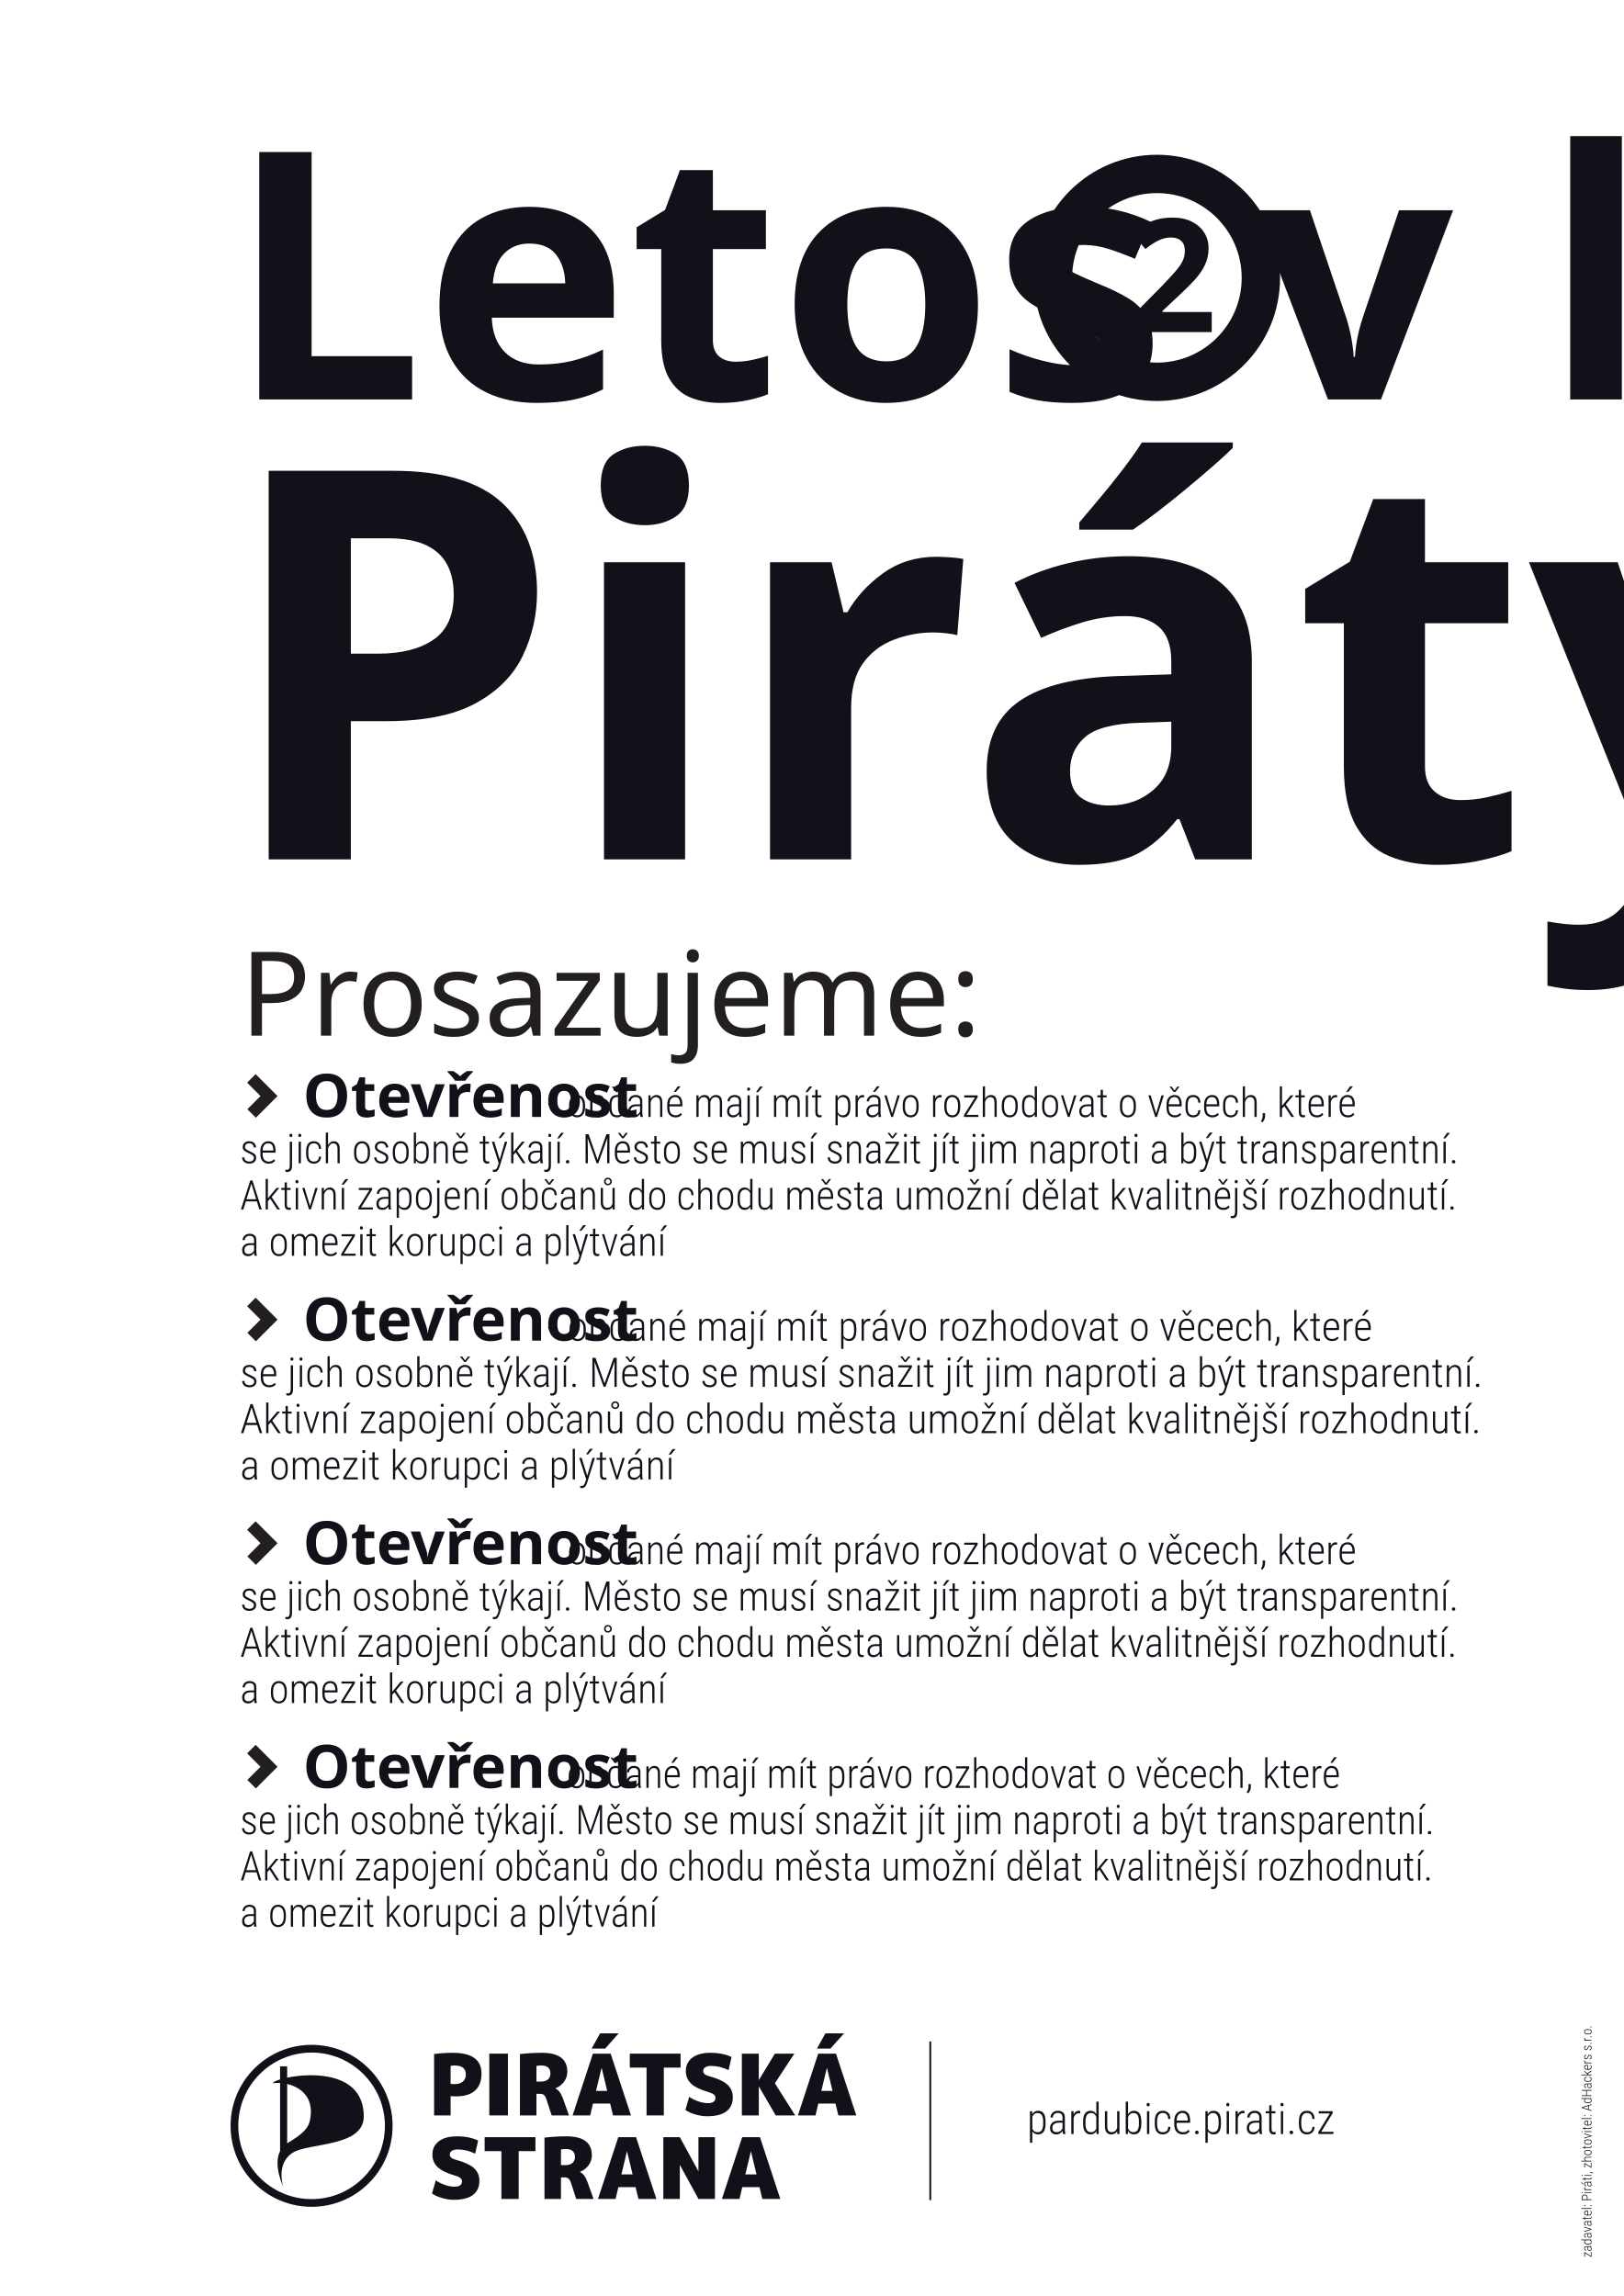
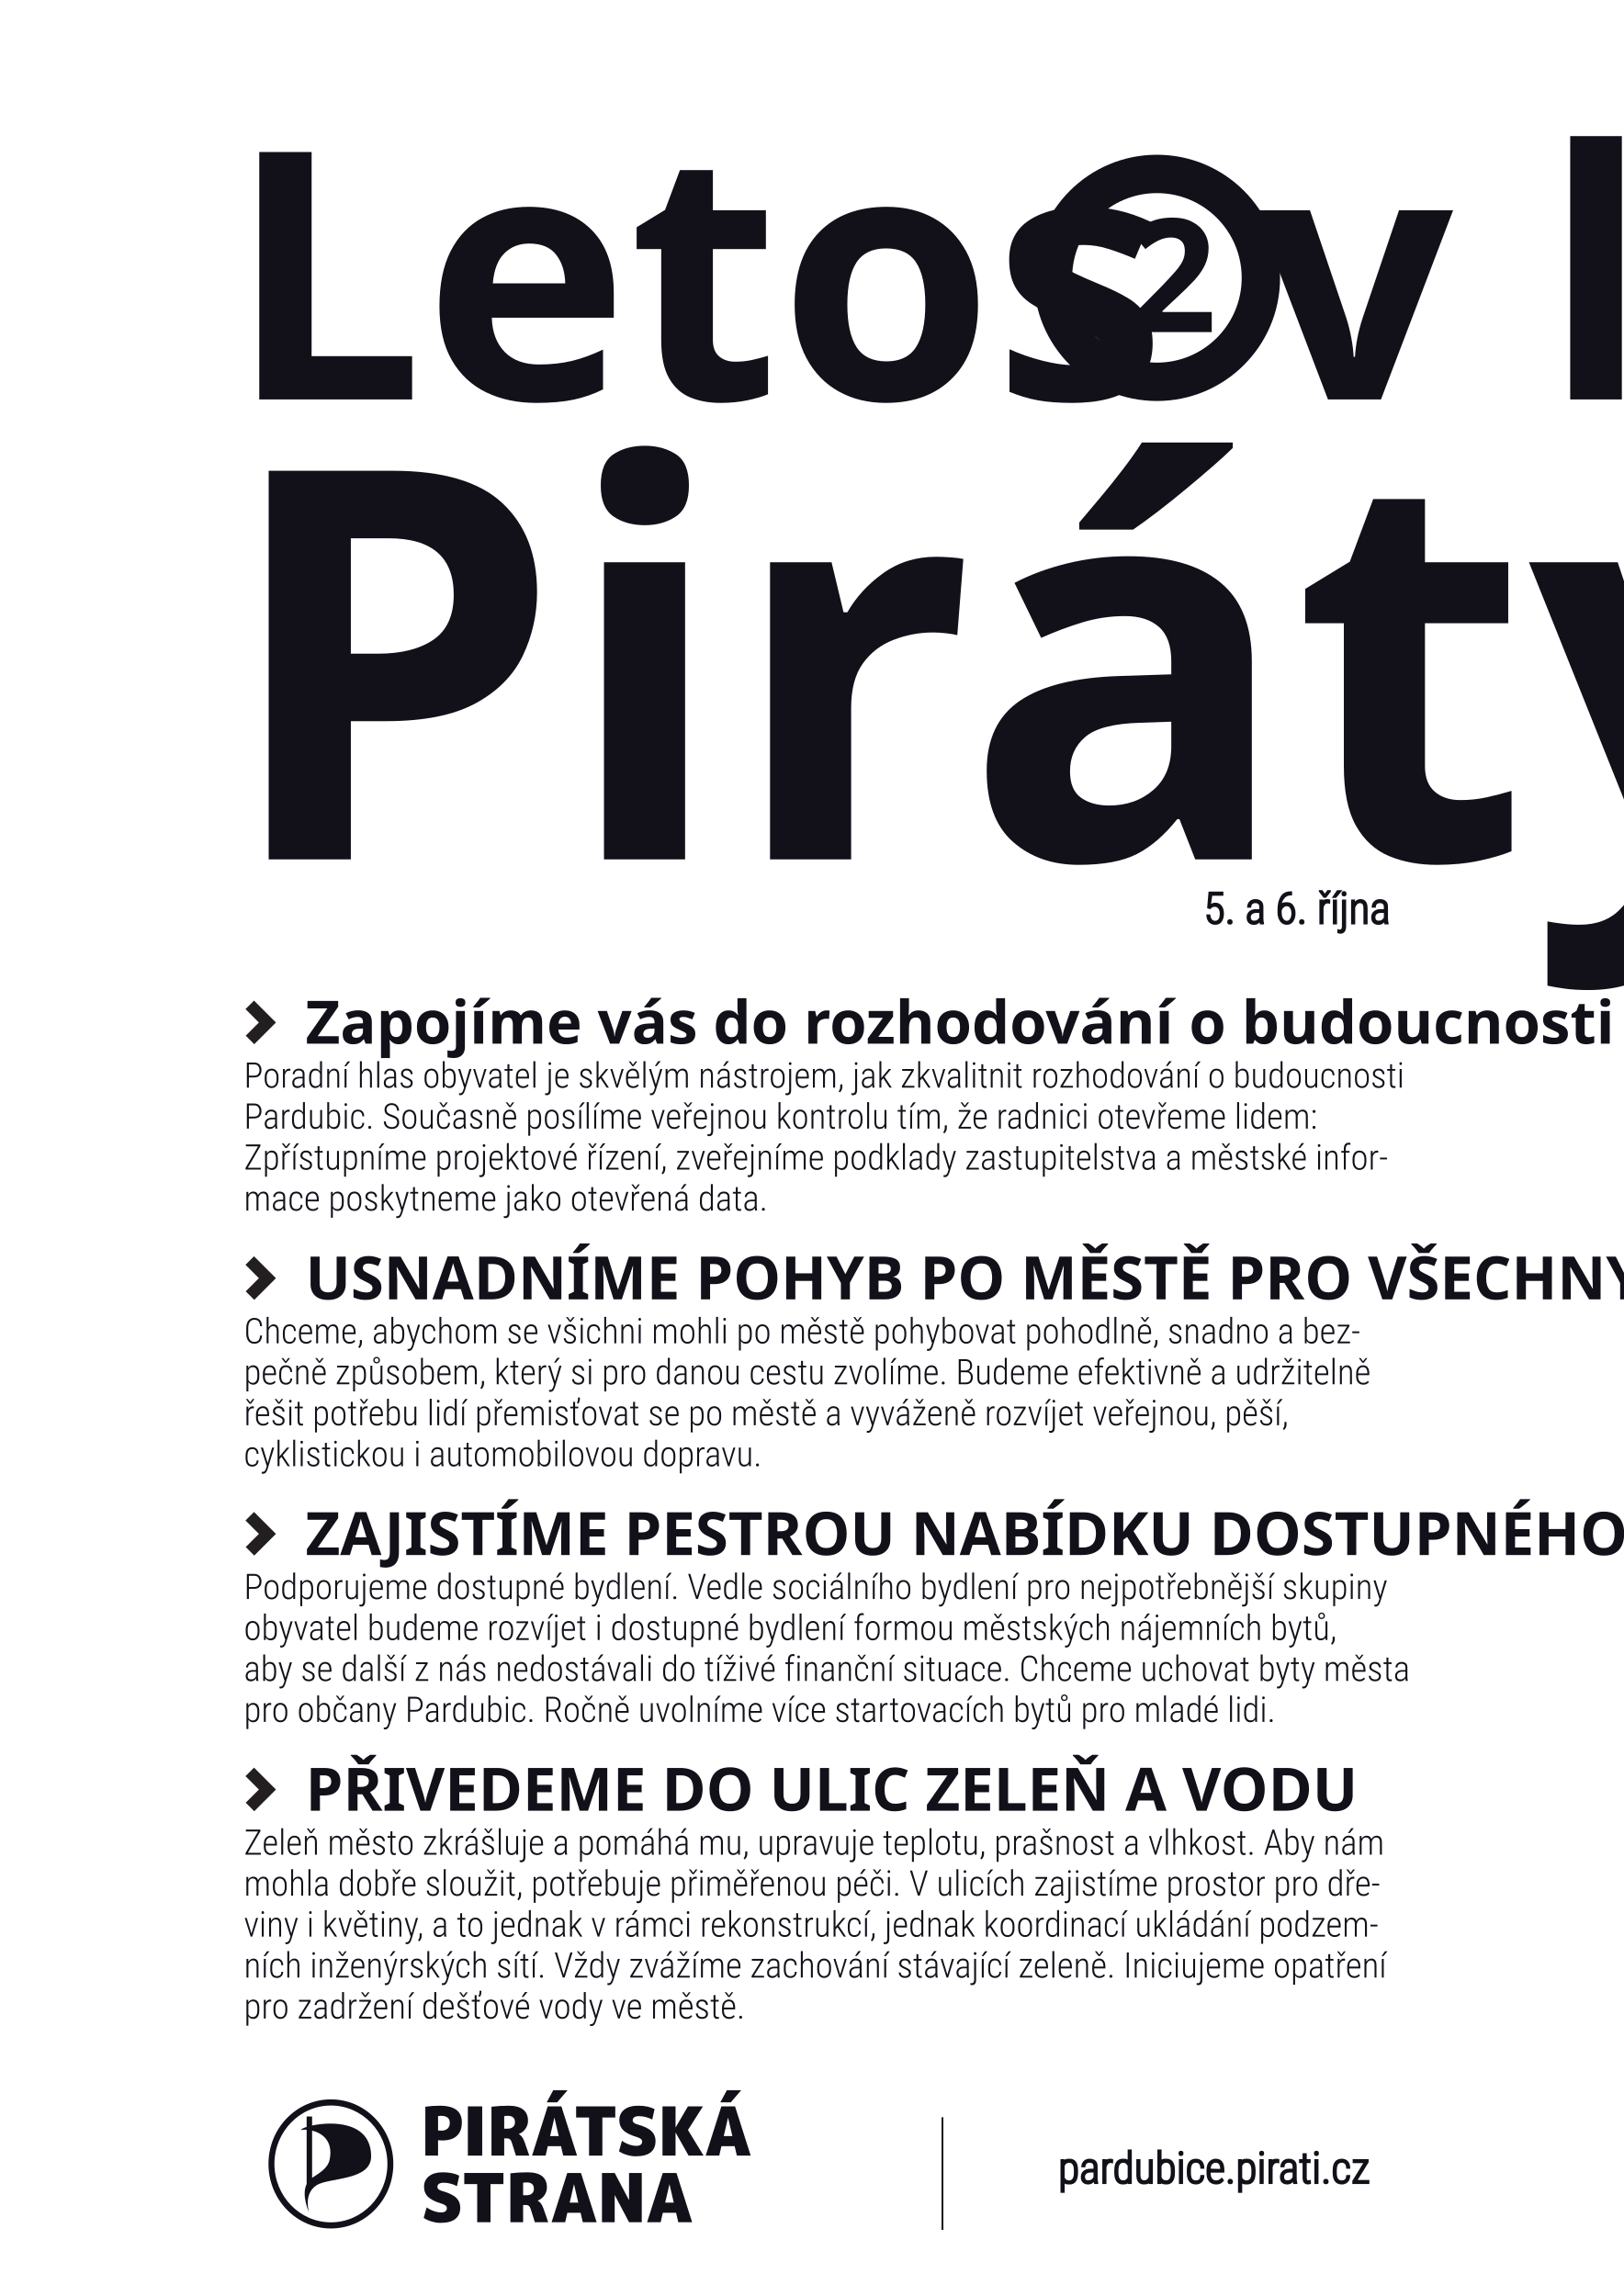
<svg xmlns="http://www.w3.org/2000/svg" version="1.1" id="svg10" xml:space="preserve" width="793.701" height="1122.52" viewBox="0 0 793.701 1122.52">
  <defs id="defs14">
    <clipPath clipPathUnits="userSpaceOnUse" id="clipPath26">
      <path d="M 0,0 H 595.276 V 841.89 H 0 Z" id="path24" />
    </clipPath>
    <clipPath clipPathUnits="userSpaceOnUse" id="clipPath48">
      <path d="M 0,0 H 595.276 V 841.89 H 0 Z" id="path46" />
    </clipPath>
    <clipPath clipPathUnits="userSpaceOnUse" id="clipPath68">
      <path d="M 0,0 H 595.276 V 841.89 H 0 Z" id="path66" />
    </clipPath>
    <clipPath clipPathUnits="userSpaceOnUse" id="clipPath88">
      <path d="M 0,0 H 595.276 V 841.89 H 0 Z" id="path86" />
    </clipPath>
    <clipPath clipPathUnits="userSpaceOnUse" id="clipPath104">
      <path d="M 0,0 H 595.276 V 841.89 H 0 Z" id="path102" />
    </clipPath>
    <clipPath clipPathUnits="userSpaceOnUse" id="clipPath140">
      <path d="M 0,0 H 595.276 V 841.89 H 0 Z" id="path138" />
    </clipPath>
    <clipPath clipPathUnits="userSpaceOnUse" id="clipPath184">
      <path d="M 0,0 H 595.276 V 841.89 H 0 Z" id="path182" />
    </clipPath>
    <clipPath clipPathUnits="userSpaceOnUse" id="clipPath216">
      <path d="M 0,0 H 595.276 V 841.89 H 0 Z" id="path214" />
    </clipPath>
    <clipPath clipPathUnits="userSpaceOnUse" id="clipPath312">
      <path d="M 0,0 H 595.276 V 841.89 H 0 Z" id="path310" />
    </clipPath>
  </defs>
  <g id="g18" transform="matrix(1.333333,0,0,-1.333333,0,1122.52)">
-     <g id="g20">
+     <g id="g20" transform="matrix(0.7706309,0,0,0.7970948,33.28793,-1.306202)">
      <g id="g22" clip-path="url(#clipPath26)">
        <g id="g28" transform="translate(135.222,83.3927)">
          <path d="m 0,0 c -5.603,5.608 -13.06,8.701 -20.993,8.701 -7.923,0 -15.381,-3.093 -21.002,-8.701 -5.603,-5.608 -8.696,-13.065 -8.696,-20.997 0,-7.943 3.093,-15.4 8.696,-20.998 5.621,-5.608 13.079,-8.692 21.002,-8.692 7.933,0 15.39,3.084 20.993,8.692 5.622,5.598 8.706,13.055 8.706,20.998 C 8.706,-13.065 5.622,-5.608 0,0 m -20.993,-47.869 c -14.821,0 -26.871,12.051 -26.871,26.872 0,14.815 12.05,26.87 26.871,26.87 14.816,0 26.881,-12.055 26.881,-26.87 0,-14.821 -12.065,-26.872 -26.881,-26.872" style="fill:#12111a;fill-opacity:1;fill-rule:nonzero;stroke:none" id="path30" />
        </g>
        <g id="g32" transform="translate(105.2816,80.0626)">
          <path d="m 0,0 v 4.156 h -2.6 v -4.801 c -1.755,-0.541 -2.78,-1.101 -2.609,-1.447 0.579,0.161 1.508,0.232 2.609,0.166 v -24.998 c -2.647,-5.18 1.167,-13.108 1.167,-13.108 0,0 -2.87,8.512 3.511,12.535 5.864,3.691 26.088,1.959 26.012,13.369 C 28,2.04 9.346,1.945 0,0 M 8.345,-15.675 C 7.439,-19.983 2.742,-22.222 0,-24.086 v 21.761 c 4.673,-1.119 10.167,-4.711 8.345,-13.35" style="fill:#12111a;fill-opacity:1;fill-rule:nonzero;stroke:none" id="path34" />
        </g>
        <g id="g36" transform="translate(165.2014,73.2885)">
          <path d="m 0,0 v -7.075 h -6.051 v 22.498 c 2.151,0.31 4.427,0.465 6.827,0.465 7.033,0 10.551,-2.534 10.551,-7.603 0,-2.751 -0.792,-4.836 -2.375,-6.252 C 7.37,0.615 5.058,-0.093 2.017,-0.093 1.21,-0.093 0.538,-0.062 0,0 M 0,4.499 C 0.413,4.437 0.879,4.406 1.397,4.406 c 1.344,0 2.378,0.311 3.103,0.931 0.724,0.621 1.086,1.5 1.086,2.638 0,2.172 -1.397,3.258 -4.189,3.258 -0.456,0 -0.921,-0.052 -1.397,-0.155 z" style="fill:#12111a;fill-opacity:1;fill-rule:nonzero;stroke:none" id="path38" />
        </g>
      </g>
    </g>
-     <path d="m 179.382,88.866 h 6.827 V 66.213 h -6.827 z" style="fill:#12111a;fill-opacity:1;fill-rule:nonzero;stroke:none" id="path40" />
-     <g id="g42">
+     <path d="m 171.525,69.528 h 5.261 V 51.472 h -5.261 z" style="fill:#12111a;fill-opacity:1;fill-rule:nonzero;stroke:none;stroke-width:0.784" id="path40" />
+     <g id="g42" transform="matrix(0.7706309,0,0,0.7970948,33.28793,-1.306202)">
      <g id="g44" clip-path="url(#clipPath48)">
        <g id="g50" transform="translate(196.6664,74.1261)">
          <path d="m 0,0 v -7.913 h -6.051 v 22.498 c 2.689,0.31 5.378,0.465 8.068,0.465 6.206,0 9.31,-2.327 9.31,-6.982 0,-1.303 -0.404,-2.513 -1.211,-3.63 C 9.309,3.321 8.265,2.524 6.982,2.048 V 1.986 C 7.602,1.634 8.119,1.184 8.533,0.636 8.947,0.088 9.34,-0.693 9.713,-1.707 l 2.234,-6.206 H 5.585 L 3.662,-2.017 C 3.434,-1.293 3.145,-0.776 2.793,-0.466 2.441,-0.155 1.976,0 1.396,0 Z m 0,4.5 h 1.707 c 1.055,0 1.887,0.264 2.498,0.791 0.61,0.528 0.915,1.246 0.915,2.157 0,1.965 -1.137,2.948 -3.413,2.948 C 1.045,10.396 0.475,10.344 0,10.24 Z" style="fill:#12111a;fill-opacity:1;fill-rule:nonzero;stroke:none" id="path52" />
        </g>
      </g>
    </g>
-     <g id="g54" transform="translate(217.3955,70.5574)">
+     <g id="g54" transform="matrix(0.7706309,0,0,0.7970948,200.8196,54.93474)">
      <path d="m 0,0 -1.024,-4.344 h -6.454 l 7.447,22.653 H 6.485 L 13.933,-4.344 H 7.354 L 6.299,0 Z m 4.468,20.171 h -4.965 l 3.103,5.585 H 9.433 Z M 1.117,4.655 H 5.213 L 3.196,13.034 H 3.134 Z" style="fill:#12111a;fill-opacity:1;fill-rule:nonzero;stroke:none" id="path56" />
    </g>
-     <g id="g58" transform="translate(249.5124,88.8663)">
+     <g id="g58" transform="matrix(0.7706309,0,0,0.7970948,225.5699,69.52866)">
      <path d="m 0,0 v -5.12 h -6.144 v -17.533 h -6.331 V -5.12 h -6.144 V 0 Z" style="fill:#12111a;fill-opacity:1;fill-rule:nonzero;stroke:none" id="path60" />
    </g>
-     <g id="g62">
+     <g id="g62" transform="matrix(0.7706309,0,0,0.7970948,33.28793,-1.306202)">
      <g id="g64" clip-path="url(#clipPath68)">
        <g id="g70" transform="translate(267.1081,82.815)">
          <path d="m 0,0 c -2.09,1.034 -4.211,1.552 -6.361,1.552 -0.973,0 -1.707,-0.171 -2.204,-0.512 -0.496,-0.342 -0.744,-0.792 -0.744,-1.35 0,-0.869 0.671,-1.49 2.017,-1.862 3.247,-0.869 5.533,-1.909 6.857,-3.119 1.324,-1.21 1.986,-2.757 1.986,-4.639 0,-2.276 -0.786,-4.008 -2.358,-5.198 -1.573,-1.19 -3.941,-1.784 -7.106,-1.784 -1.324,0 -2.747,0.222 -4.267,0.667 -1.52,0.445 -2.736,0.998 -3.647,1.66 l 1.397,4.81 c 1.055,-0.724 2.198,-1.293 3.429,-1.707 1.231,-0.414 2.363,-0.62 3.398,-0.62 1.862,0 2.793,0.672 2.793,2.017 0,0.869 -0.828,1.541 -2.482,2.017 -3.022,0.869 -5.173,1.913 -6.455,3.134 -1.283,1.221 -1.924,2.762 -1.924,4.624 0,2.048 0.786,3.672 2.358,4.872 1.572,1.199 3.786,1.799 6.641,1.799 3.062,0 5.648,-0.517 7.758,-1.551 z" style="fill:#12111a;fill-opacity:1;fill-rule:nonzero;stroke:none" id="path72" />
        </g>
      </g>
    </g>
-     <g id="g74" transform="translate(278.1858,79.2463)">
-       <path d="m 0,0 h 0.062 l 5.834,9.62 h 7.138 L 5.896,-1.241 13.344,-13.033 H 6.206 L 0.062,-2.483 H 0 v -10.55 H -6.206 V 9.62 L 0,9.62 Z" style="fill:#12111a;fill-opacity:1;fill-rule:nonzero;stroke:none" id="path76" />
+     <g id="g74" transform="matrix(0.7706309,0,0,0.7970948,247.6665,61.86061)">
+       <path d="m 0,0 h 0.062 l 5.834,9.62 h 7.138 L 5.896,-1.241 13.344,-13.033 H 6.206 L 0.062,-2.483 H 0 v -10.55 H -6.206 V 9.62 H 0 Z" style="fill:#12111a;fill-opacity:1;fill-rule:nonzero;stroke:none" id="path76" />
    </g>
-     <g id="g78" transform="translate(300.0017,70.5574)">
+     <g id="g78" transform="matrix(0.7706309,0,0,0.7970948,264.4785,54.93474)">
      <path d="m 0,0 -1.024,-4.344 h -6.454 l 7.447,22.653 H 6.485 L 13.933,-4.344 H 7.354 L 6.299,0 Z m 4.468,20.171 h -4.965 l 3.103,5.585 H 9.434 Z M 1.117,4.655 H 5.213 L 3.196,13.034 H 3.134 Z" style="fill:#12111a;fill-opacity:1;fill-rule:nonzero;stroke:none" id="path80" />
    </g>
-     <g id="g82">
+     <g id="g82" transform="matrix(0.7706309,0,0,0.7970948,33.28793,-1.306202)">
      <g id="g84" clip-path="url(#clipPath88)">
        <g id="g90" transform="translate(174.2009,52.1851)">
          <path d="m 0,0 c -2.09,1.034 -4.21,1.552 -6.362,1.552 -0.973,0 -1.706,-0.171 -2.203,-0.512 -0.496,-0.342 -0.744,-0.792 -0.744,-1.35 0,-0.869 0.671,-1.49 2.016,-1.862 3.248,-0.869 5.534,-1.909 6.859,-3.119 1.323,-1.21 1.985,-2.757 1.985,-4.639 0,-2.276 -0.786,-4.009 -2.358,-5.198 -1.573,-1.19 -3.941,-1.784 -7.106,-1.784 -1.325,0 -2.747,0.222 -4.267,0.667 -1.521,0.445 -2.736,0.998 -3.646,1.66 l 1.396,4.81 c 1.055,-0.725 2.198,-1.293 3.429,-1.707 1.231,-0.414 2.363,-0.621 3.398,-0.621 1.862,0 2.793,0.673 2.793,2.018 0,0.869 -0.828,1.54 -2.483,2.017 -3.02,0.869 -5.172,1.913 -6.454,3.134 -1.283,1.22 -1.924,2.762 -1.924,4.624 0,2.048 0.786,3.672 2.358,4.871 1.572,1.2 3.786,1.8 6.641,1.8 3.062,0 5.648,-0.516 7.758,-1.551 z" style="fill:#12111a;fill-opacity:1;fill-rule:nonzero;stroke:none" id="path92" />
        </g>
      </g>
    </g>
-     <g id="g94" transform="translate(196.295,58.2363)">
+     <g id="g94" transform="matrix(0.7706309,0,0,0.7970948,184.5589,45.11365)">
      <path d="m 0,0 v -5.12 h -6.144 v -17.533 h -6.331 V -5.12 h -6.144 V 0 Z" style="fill:#12111a;fill-opacity:1;fill-rule:nonzero;stroke:none" id="path96" />
    </g>
-     <g id="g98">
+     <g id="g98" transform="matrix(0.7706309,0,0,0.7970948,33.28793,-1.306202)">
      <g id="g100" clip-path="url(#clipPath104)">
        <g id="g106" transform="translate(205.6666,43.4965)">
          <path d="m 0,0 v -7.913 h -6.051 v 22.498 c 2.689,0.31 5.378,0.465 8.068,0.465 6.206,0 9.31,-2.327 9.31,-6.982 0,-1.304 -0.404,-2.514 -1.211,-3.631 C 9.309,3.32 8.265,2.524 6.982,2.048 V 1.986 C 7.602,1.634 8.119,1.184 8.533,0.636 8.947,0.088 9.34,-0.693 9.713,-1.707 l 2.234,-6.206 H 5.585 L 3.662,-2.017 C 3.434,-1.294 3.145,-0.776 2.793,-0.466 2.441,-0.155 1.976,0 1.396,0 Z m 0,4.499 h 1.707 c 1.055,0 1.887,0.264 2.498,0.792 0.61,0.527 0.915,1.246 0.915,2.156 0,1.966 -1.137,2.949 -3.413,2.949 C 1.045,10.396 0.475,10.343 0,10.24 Z" style="fill:#12111a;fill-opacity:1;fill-rule:nonzero;stroke:none" id="path108" />
        </g>
      </g>
    </g>
-     <g id="g110" transform="translate(226.7057,39.9275)">
+     <g id="g110" transform="matrix(0.7706309,0,0,0.7970948,207.9943,30.5198)">
      <path d="m 0,0 -1.024,-4.344 h -6.454 l 7.447,22.653 H 6.485 L 13.933,-4.344 H 7.354 L 6.299,0 Z M 1.117,4.655 H 5.213 L 3.196,13.034 H 3.134 Z" style="fill:#12111a;fill-opacity:1;fill-rule:nonzero;stroke:none" id="path112" />
    </g>
-     <g id="g114" transform="translate(255.9993,45.8237)">
+     <g id="g114" transform="matrix(0.7706309,0,0,0.7970948,230.5689,35.21963)">
      <path d="M 0,0 H 0.062 V 12.413 H 6.113 V -10.241 H 0.062 L -6.703,2.172 h -0.062 v -12.413 h -6.051 v 22.654 h 6.051 z" style="fill:#12111a;fill-opacity:1;fill-rule:nonzero;stroke:none" id="path116" />
    </g>
-     <g id="g118" transform="translate(272.136,39.9275)">
+     <g id="g118" transform="matrix(0.7706309,0,0,0.7970948,243.0043,30.5198)">
      <path d="m 0,0 -1.024,-4.344 h -6.454 l 7.447,22.653 H 6.485 L 13.933,-4.344 H 7.354 L 6.299,0 Z M 1.117,4.655 H 5.213 L 3.196,13.034 H 3.134 Z" style="fill:#12111a;fill-opacity:1;fill-rule:nonzero;stroke:none" id="path120" />
    </g>
-     <g id="g122" transform="translate(341.0536,35.162)">
+     <g id="g122" transform="matrix(1,0,0,0.7098788,345.5212,24.24126)">
      <path d="M 0,0 V 58.174" style="fill:none;stroke:#12111a;stroke-width:0.673;stroke-linecap:butt;stroke-linejoin:miter;stroke-miterlimit:4;stroke-dasharray:none;stroke-opacity:1" id="path124" />
    </g>
-     <text transform="scale(1,-1)" style="font-variant:normal;font-weight:300;font-stretch:condensed;font-size:15.812px;font-family:'Roboto Condensed Light';-inkscape-font-specification:RobotoCondensed-Light;writing-mode:lr-tb;fill:#12111a;fill-opacity:1;fill-rule:nonzero;stroke:none" id="text132" x="376.461" y="-59.404">
-       <tspan x="376.461" y="-59.404" id="tspan130">pardubice.pirati.cz</tspan>
+     <text transform="scale(1,-1)" style="font-variant:normal;font-weight:300;font-stretch:condensed;font-size:15.812px;font-family:'Roboto Condensed Light';-inkscape-font-specification:RobotoCondensed-Light;writing-mode:lr-tb;fill:#12111a;fill-opacity:1;fill-rule:nonzero;stroke:none" id="text132" x="387.637" y="-41.072">
+       <tspan x="387.637" y="-41.072" id="tspan130" style="font-style:normal;font-variant:normal;font-weight:bold;font-stretch:normal;font-size:16px;font-family:'Roboto Condensed Light';-inkscape-font-specification:'Roboto Condensed Light, Bold';font-variant-ligatures:normal;font-variant-caps:normal;font-variant-numeric:normal;font-feature-settings:normal;text-align:start;writing-mode:lr-tb;text-anchor:start">pardubice.pirati.cz</tspan>
    </text>
    <text transform="matrix(1,0,0,-1,83.6116,695.4162)" style="font-variant:normal;font-weight:bold;font-stretch:normal;font-size:127.047px;font-family:'Bebas Neue Bold';-inkscape-font-specification:BebasNeueBold;writing-mode:lr-tb;fill:#12111a;fill-opacity:1;fill-rule:nonzero;stroke:none" id="text200">
      <tspan x="0 41.799 87.282 131.24 180.28 226.526 244.947 294.75 386.859" y="0" id="tspan198">Letos v l</tspan>
    </text>
    <text transform="matrix(1,0,0,-1,80.5307,526.7667)" style="font-variant:normal;font-weight:bold;font-stretch:normal;font-size:199.585px;font-family:'Bebas Neue Bold';-inkscape-font-specification:BebasNeueBold;writing-mode:lr-tb;fill:#12111a;fill-opacity:1;fill-rule:nonzero;stroke:none" id="text204">
      <tspan x="0 74.246 110.171 188.408 256.048 321.113 398.153" y="0" id="tspan202">Piráty!</tspan>
    </text>
    <text transform="scale(1,-1)" style="font-variant:normal;font-weight:bold;font-stretch:normal;font-size:58px;font-family:'Bebas Neue Bold';-inkscape-font-specification:BebasNeueBold;writing-mode:lr-tb;fill:#12111a;fill-opacity:1;fill-rule:nonzero;stroke:none" id="text208" x="412.972" y="-720.115">
      <tspan x="412.972" y="-720.115" id="tspan206">2</tspan>
    </text>
    <g id="g210">
      <g id="g212" clip-path="url(#clipPath216)">
        <g id="g218" transform="translate(469.2919,740.0016)">
          <path d="m 0,0 c 0,24.934 -20.213,45.147 -45.147,45.147 -24.934,0 -45.148,-20.213 -45.148,-45.147 0,-24.934 20.214,-45.147 45.148,-45.147 C -20.213,-45.147 0,-24.934 0,0 m -14.067,0 c 0,-17.165 -13.915,-31.08 -31.08,-31.08 -17.165,0 -31.08,13.915 -31.08,31.08 0,17.165 13.915,31.08 31.08,31.08 17.165,0 31.08,-13.915 31.08,-31.08" style="fill:#12111a;fill-opacity:1;fill-rule:nonzero;stroke:none" id="path220" />
        </g>
      </g>
    </g>
-     <text transform="matrix(1,0,0,-1,111.0481,432.3266)" style="font-variant:normal;font-weight:bold;font-stretch:normal;font-size:21.954px;font-family:'Bebas Neue Bold';-inkscape-font-specification:BebasNeueBold;writing-mode:lr-tb;fill:#12111a;fill-opacity:1;fill-rule:nonzero;stroke:none" id="text224">
-       <tspan x="0" id="tspan222" y="0">Otevřenost</tspan>
+     <text transform="scale(1,-1)" style="font-variant:normal;font-weight:bold;font-stretch:normal;font-size:21.954px;font-family:'Bebas Neue Bold';-inkscape-font-specification:BebasNeueBold;writing-mode:lr-tb;fill:#12111a;fill-opacity:1;fill-rule:nonzero;stroke:none" id="text224" x="111.995" y="-459.198">
+       <tspan x="111.995" id="tspan222" y="-459.198">Zapojíme vás do rozhodování o budoucnosti města</tspan>
    </text>
-     <text transform="scale(1.004988,-0.9950368)" style="font-variant:normal;font-weight:300;font-stretch:condensed;font-size:15.044px;font-family:'Roboto Condensed Light';-inkscape-font-specification:RobotoCondensed-Light;writing-mode:lr-tb;fill:#12111a;fill-opacity:1;fill-rule:nonzero;stroke:none;stroke-width:0.995" id="text228" x="199.564" y="-434.483">
-       <tspan id="tspan226" style="stroke-width:0.995" y="-434.483" x="199.564">- občané mají mít právo rozhodovat o věcech, které</tspan>
-       <tspan style="stroke-width:0.995" y="-415.117" x="199.564" id="tspan334" />
+     <text transform="scale(1.004988,-0.9950368)" style="font-variant:normal;font-weight:300;font-stretch:condensed;font-size:15.044px;line-height:1;font-family:'Roboto Condensed Light';-inkscape-font-specification:RobotoCondensed-Light;writing-mode:lr-tb;fill:#12111a;fill-opacity:1;fill-rule:nonzero;stroke:none;stroke-width:0.995" id="text232" x="88.963" y="-445.278">
+       <tspan x="88.963" id="tspan230" y="-445.278" style="font-style:normal;font-variant:normal;font-weight:normal;font-stretch:normal;font-size:13px;line-height:1;font-family:'Roboto Condensed Light';-inkscape-font-specification:'Roboto Condensed Light, Normal';font-variant-ligatures:normal;font-variant-caps:normal;font-variant-numeric:normal;font-feature-settings:normal;text-align:start;writing-mode:lr-tb;text-anchor:start;stroke-width:0.995">Poradní hlas obyvatel je skvělým nástrojem, jak zkvalitnit rozhodování o budoucnosti </tspan>
+       <tspan x="88.963" y="-430.184" style="font-style:normal;font-variant:normal;font-weight:normal;font-stretch:normal;font-size:13px;line-height:1;font-family:'Roboto Condensed Light';-inkscape-font-specification:'Roboto Condensed Light, Normal';font-variant-ligatures:normal;font-variant-caps:normal;font-variant-numeric:normal;font-feature-settings:normal;text-align:start;writing-mode:lr-tb;text-anchor:start;stroke-width:0.995" id="tspan190">Pardubic. Současně posílíme veřejnou kontrolu tím, že radnici otevřeme lidem: </tspan>
+       <tspan x="88.963" y="-415.09" style="font-style:normal;font-variant:normal;font-weight:normal;font-stretch:normal;font-size:13px;line-height:1;font-family:'Roboto Condensed Light';-inkscape-font-specification:'Roboto Condensed Light, Normal';font-variant-ligatures:normal;font-variant-caps:normal;font-variant-numeric:normal;font-feature-settings:normal;text-align:start;writing-mode:lr-tb;text-anchor:start;stroke-width:0.995" id="tspan192">Zpřístupníme projektové řízení, zveřejníme podklady zastupitelstva a městské infor-</tspan>
+       <tspan x="88.963" y="-399.995" style="font-style:normal;font-variant:normal;font-weight:normal;font-stretch:normal;font-size:13px;line-height:1;font-family:'Roboto Condensed Light';-inkscape-font-specification:'Roboto Condensed Light, Normal';font-variant-ligatures:normal;font-variant-caps:normal;font-variant-numeric:normal;font-feature-settings:normal;text-align:start;writing-mode:lr-tb;text-anchor:start;stroke-width:0.995" id="tspan199">mace poskytneme jako otevřená data.</tspan>
    </text>
-     <text transform="matrix(1,0,0,-0.9900983,87.996,415.3619)" style="font-variant:normal;font-weight:300;font-stretch:condensed;font-size:15.119px;font-family:'Roboto Condensed Light';-inkscape-font-specification:RobotoCondensed-Light;writing-mode:lr-tb;fill:#12111a;fill-opacity:1;fill-rule:nonzero;stroke:none" id="text232">
-       <tspan x="0" id="tspan230" y="0">se jich osobně týkají. Město se musí snažit jít jim naproti a být transparentní. </tspan>
-     </text>
-     <text transform="matrix(1,0,0,-0.9900983,87.996,398.3972)" style="font-variant:normal;font-weight:300;font-stretch:condensed;font-size:15.119px;font-family:'Roboto Condensed Light';-inkscape-font-specification:RobotoCondensed-Light;writing-mode:lr-tb;fill:#12111a;fill-opacity:1;fill-rule:nonzero;stroke:none" id="text236">
-       <tspan x="0" y="0" id="tspan4040">Aktivní zapojení občanů do chodu města umožní dělat kvalitnější rozhodnutí.</tspan>
-     </text>
-     <text transform="matrix(1,0,0,-0.9900983,87.996,381.4324)" style="font-variant:normal;font-weight:300;font-stretch:condensed;font-size:15.119px;font-family:'Roboto Condensed Light';-inkscape-font-specification:RobotoCondensed-Light;writing-mode:lr-tb;fill:#12111a;fill-opacity:1;fill-rule:nonzero;stroke:none" id="text240">
-       <tspan id="tspan238" x="0" y="0">a omezit korupci a plýtvání</tspan>
-     </text>
-     <text transform="matrix(1,0,0,-1,111.0481,350.3238)" style="font-variant:normal;font-weight:bold;font-stretch:normal;font-size:21.954px;font-family:'Bebas Neue Bold';-inkscape-font-specification:BebasNeueBold;writing-mode:lr-tb;fill:#12111a;fill-opacity:1;fill-rule:nonzero;stroke:none" id="text244">
-       <tspan id="tspan242" x="0" y="0">Otevřenost</tspan>
-     </text>
-     <text transform="scale(1.01489,-0.9853282)" style="font-variant:normal;font-weight:300;font-stretch:condensed;font-size:15.192px;font-family:'Roboto Condensed Light';-inkscape-font-specification:RobotoCondensed-Light;writing-mode:lr-tb;fill:#12111a;fill-opacity:1;fill-rule:nonzero;stroke:none;stroke-width:0.985" id="text248" x="197.608" y="-355.54">
-       <tspan id="tspan246" x="197.608" y="-355.54" style="stroke-width:0.985">- občané mají mít právo rozhodovat o věcech, které</tspan>
-       <tspan x="197.608" y="-335.983" id="tspan4044" style="stroke-width:0.985" />
-     </text>
-     <text transform="matrix(1,0,0,-0.9708717,87.996,333.3591)" style="font-variant:normal;font-weight:300;font-stretch:condensed;font-size:15.418px;font-family:'Roboto Condensed Light';-inkscape-font-specification:RobotoCondensed-Light;writing-mode:lr-tb;fill:#12111a;fill-opacity:1;fill-rule:nonzero;stroke:none" id="text252">
-       <tspan id="tspan250" x="0" y="0">se jich osobně týkají. Město se musí snažit jít jim naproti a být transparentní. </tspan>
-     </text>
-     <text transform="matrix(1,0,0,-0.9708717,87.996,316.3943)" style="font-variant:normal;font-weight:300;font-stretch:condensed;font-size:15.418px;font-family:'Roboto Condensed Light';-inkscape-font-specification:RobotoCondensed-Light;writing-mode:lr-tb;fill:#12111a;fill-opacity:1;fill-rule:nonzero;stroke:none" id="text256">
-       <tspan id="tspan254" x="0" y="0">Aktivní zapojení občanů do chodu města umožní dělat kvalitnější rozhodnutí.</tspan>
-     </text>
-     <text transform="matrix(1,0,0,-0.9708717,87.996,299.4296)" style="font-variant:normal;font-weight:300;font-stretch:condensed;font-size:15.418px;font-family:'Roboto Condensed Light';-inkscape-font-specification:RobotoCondensed-Light;writing-mode:lr-tb;fill:#12111a;fill-opacity:1;fill-rule:nonzero;stroke:none" id="text260">
-       <tspan id="tspan258" x="0" y="0">a omezit korupci a plýtvání</tspan>
-     </text>
-     <text transform="matrix(1,0,0,-1,111.0481,268.321)" style="font-variant:normal;font-weight:bold;font-stretch:normal;font-size:21.954px;font-family:'Bebas Neue Bold';-inkscape-font-specification:BebasNeueBold;writing-mode:lr-tb;fill:#12111a;fill-opacity:1;fill-rule:nonzero;stroke:none" id="text264">
-       <tspan id="tspan262" x="0" y="0">Otevřenost</tspan>
-     </text>
-     <text transform="scale(1.004988,-0.9950368)" style="font-variant:normal;font-weight:300;font-stretch:condensed;font-size:15.044px;font-family:'Roboto Condensed Light';-inkscape-font-specification:RobotoCondensed-Light;writing-mode:lr-tb;fill:#12111a;fill-opacity:1;fill-rule:nonzero;stroke:none;stroke-width:0.995" id="text268" x="199.564" y="-269.659">
-       <tspan id="tspan266" x="199.564" y="-269.659" style="stroke-width:0.995">- občané mají mít právo rozhodovat o věcech, které</tspan>
-       <tspan x="199.564" y="-250.293" id="tspan4050" style="stroke-width:0.995" />
-     </text>
-     <text transform="matrix(1,0,0,-0.9900983,87.996,251.3563)" style="font-variant:normal;font-weight:300;font-stretch:condensed;font-size:15.119px;font-family:'Roboto Condensed Light';-inkscape-font-specification:RobotoCondensed-Light;writing-mode:lr-tb;fill:#12111a;fill-opacity:1;fill-rule:nonzero;stroke:none" id="text272">
-       <tspan id="tspan270" x="0" y="0">se jich osobně týkají. Město se musí snažit jít jim naproti a být transparentní. </tspan>
-     </text>
-     <text transform="matrix(1,0,0,-0.9900983,87.996,234.3915)" style="font-variant:normal;font-weight:300;font-stretch:condensed;font-size:15.119px;font-family:'Roboto Condensed Light';-inkscape-font-specification:RobotoCondensed-Light;writing-mode:lr-tb;fill:#12111a;fill-opacity:1;fill-rule:nonzero;stroke:none" id="text276">
-       <tspan id="tspan274" x="0" y="0">Aktivní zapojení občanů do chodu města umožní dělat kvalitnější rozhodnutí.</tspan>
-     </text>
-     <text transform="matrix(1,0,0,-0.9900983,87.996,217.4268)" style="font-variant:normal;font-weight:300;font-stretch:condensed;font-size:15.119px;font-family:'Roboto Condensed Light';-inkscape-font-specification:RobotoCondensed-Light;writing-mode:lr-tb;fill:#12111a;fill-opacity:1;fill-rule:nonzero;stroke:none" id="text280">
-       <tspan id="tspan278" x="0" y="0">a omezit korupci a plýtvání</tspan>
-     </text>
-     <text transform="matrix(1,0,0,-1,111.0481,186.3182)" style="font-variant:normal;font-weight:bold;font-stretch:normal;font-size:21.954px;font-family:'Bebas Neue Bold';-inkscape-font-specification:BebasNeueBold;writing-mode:lr-tb;fill:#12111a;fill-opacity:1;fill-rule:nonzero;stroke:none" id="text284">
-       <tspan id="tspan282" x="0" y="0">Otevřenost</tspan>
-     </text>
-     <text transform="scale(0.9949871,-1.005038)" style="font-variant:normal;font-weight:300;font-stretch:condensed;font-size:14.894px;font-family:'Roboto Condensed Light';-inkscape-font-specification:RobotoCondensed-Light;writing-mode:lr-tb;fill:#12111a;fill-opacity:1;fill-rule:nonzero;stroke:none;stroke-width:0.995" id="text288" x="201.578" y="-185.384">
-       <tspan id="tspan286" x="201.578" y="-185.384" style="stroke-width:0.995">- občané mají mít právo rozhodovat o věcech, které</tspan>
-       <tspan x="201.578" y="-166.211" id="tspan4062" style="stroke-width:0.995" />
-     </text>
-     <text transform="matrix(0.9899993,0,0,-1,87.996,169.3535)" style="font-variant:normal;font-weight:300;font-stretch:condensed;font-size:14.969px;font-family:'Roboto Condensed Light';-inkscape-font-specification:RobotoCondensed-Light;writing-mode:lr-tb;fill:#12111a;fill-opacity:1;fill-rule:nonzero;stroke:none" id="text292">
-       <tspan id="tspan290" x="0" y="0">se jich osobně týkají. Město se musí snažit jít jim naproti a být transparentní. </tspan>
-     </text>
-     <text transform="matrix(0.9899993,0,0,-1,87.996,152.3887)" style="font-variant:normal;font-weight:300;font-stretch:condensed;font-size:14.969px;font-family:'Roboto Condensed Light';-inkscape-font-specification:RobotoCondensed-Light;writing-mode:lr-tb;fill:#12111a;fill-opacity:1;fill-rule:nonzero;stroke:none" id="text296">
-       <tspan id="tspan294" x="0" y="0">Aktivní zapojení občanů do chodu města umožní dělat kvalitnější rozhodnutí.</tspan>
-     </text>
-     <text transform="matrix(0.9899993,0,0,-1,87.996,135.424)" style="font-variant:normal;font-weight:300;font-stretch:condensed;font-size:14.969px;font-family:'Roboto Condensed Light';-inkscape-font-specification:RobotoCondensed-Light;writing-mode:lr-tb;fill:#12111a;fill-opacity:1;fill-rule:nonzero;stroke:none" id="text300">
-       <tspan id="tspan298" x="0" y="0">a omezit korupci a plýtvání</tspan>
-     </text>
-     <text transform="matrix(1,0,0,-1,87.996,462.1313)" style="font-variant:normal;font-weight:normal;font-stretch:normal;font-size:52.89px;font-family:'Bebas Neue Book';-inkscape-font-specification:BebasNeueBook;writing-mode:lr-tb;fill:#231f20;fill-opacity:1;fill-rule:nonzero;stroke:none" id="text304">
-       <tspan x="0 19.887 40.831 61.511 81.609 105.198 126.249 146.664 160.574 179.668 206.906 225.999" y="0" id="tspan302" style="-inkscape-font-specification:'Bebas Neue Book, Normal';font-family:'Bebas Neue Book';font-weight:normal;font-style:normal;font-stretch:normal;font-variant:normal;font-size:43px;text-anchor:start;text-align:start;writing-mode:lr;font-variant-ligatures:normal;font-variant-caps:normal;font-variant-numeric:normal;font-feature-settings:normal">Prosazujeme:</tspan>
-     </text>
-     <g id="g306">
-       <g id="g308" clip-path="url(#clipPath312)">
-         <text transform="matrix(0,1,1,0,583.4645,14.1438)" style="font-variant:normal;font-weight:300;font-stretch:condensed;font-size:4.99px;font-family:'Roboto Condensed Light';-inkscape-font-specification:RobotoCondensed-Light;writing-mode:lr-tb;fill:#12111a;fill-opacity:1;fill-rule:nonzero;stroke:none" id="text316">
-           <tspan x="0 2.395 4.995 7.679 10.24 12.57 15.17 16.866 19.399 20.696 21.948 23.32 26.259 27.557 29.217 31.816 33.513 34.81 36.012 37.385 39.78 42.429 45.128 46.777 49.438 51.803 53.1 54.797 57.329 58.626 59.879 61.251 64.235 66.919 70.237 72.837 75.351 77.716 80.248 82.004 84.479 85.851 88.326 89.768 91.226 92.668 95.367" y="0" id="tspan314">zadavatel: Piráti, zhotovitel: AdHackers s.r.o.</tspan>
-         </text>
-       </g>
-     </g>
-     <g id="g318" transform="translate(92.2415,433.6066)">
+     <g id="g318" transform="translate(91.64954,460.5634)">
      <path d="m 0,0 6.391,6.391 -6.477,6.478" style="fill:none;stroke:#231f20;stroke-width:4.422;stroke-linecap:butt;stroke-linejoin:miter;stroke-miterlimit:4;stroke-dasharray:none;stroke-opacity:1" id="path320" />
-     </g>
-     <g id="g322" transform="translate(92.2415,351.6256)">
-       <path d="m 0,0 6.391,6.391 -6.477,6.478" style="fill:none;stroke:#231f20;stroke-width:4.422;stroke-linecap:butt;stroke-linejoin:miter;stroke-miterlimit:4;stroke-dasharray:none;stroke-opacity:1" id="path324" />
-     </g>
-     <g id="g326" transform="translate(92.2415,269.6447)">
-       <path d="m 0,0 6.391,6.391 -6.477,6.478" style="fill:none;stroke:#231f20;stroke-width:4.422;stroke-linecap:butt;stroke-linejoin:miter;stroke-miterlimit:4;stroke-dasharray:none;stroke-opacity:1" id="path328" />
-     </g>
-     <g id="g330" transform="translate(92.2415,187.6637)">
-       <path d="m 0,0 6.391,6.391 -6.477,6.478" style="fill:none;stroke:#231f20;stroke-width:4.422;stroke-linecap:butt;stroke-linejoin:miter;stroke-miterlimit:4;stroke-dasharray:none;stroke-opacity:1" id="path332" />
    </g>
    <text xml:space="preserve" style="font-style:normal;font-weight:normal;font-size:30px;line-height:1.25;font-family:sans-serif;letter-spacing:0px;word-spacing:0px;fill:#000000;fill-opacity:1;stroke:none;stroke-width:0.75" x="133.035" y="-295.356" id="text4048" transform="scale(1,-1)">
      <tspan id="tspan4046" x="133.035" y="-267.987" style="stroke-width:0.75" />
    </text>
+     <text style="font-variant:normal;font-weight:bold;font-stretch:normal;font-size:21.954px;font-family:'Bebas Neue Bold';-inkscape-font-specification:BebasNeueBold;writing-mode:lr-tb;fill:#12111a;fill-opacity:1;fill-rule:nonzero;stroke:none;stroke-width:1" id="text224-0" x="111.995" y="-365.448" transform="scale(1,-1)">
+       <tspan style="stroke-width:1" x="111.995" id="tspan222-8" y="-365.448">USNADNÍME POHYB PO MĚSTĚ PRO VŠECHNY</tspan>
+     </text>
+     <text transform="scale(1.004988,-0.9950369)" style="font-variant:normal;font-weight:300;font-stretch:condensed;font-size:15.044px;line-height:1;font-family:'Roboto Condensed Light';-inkscape-font-specification:RobotoCondensed-Light;writing-mode:lr-tb;fill:#12111a;fill-opacity:1;fill-rule:nonzero;stroke:none;stroke-width:0.995" id="text232-2" x="88.963" y="-351.06">
+       <tspan x="88.963" y="-351.06" style="font-style:normal;font-variant:normal;font-weight:normal;font-stretch:normal;font-size:13px;line-height:1;font-family:'Roboto Condensed Light';-inkscape-font-specification:'Roboto Condensed Light, Normal';font-variant-ligatures:normal;font-variant-caps:normal;font-variant-numeric:normal;font-feature-settings:normal;text-align:start;writing-mode:lr-tb;text-anchor:start;stroke-width:0.995" id="tspan4650">Chceme, abychom se všichni mohli po městě pohybovat pohodlně, snadno a bez-</tspan>
+       <tspan x="88.963" y="-335.966" style="font-style:normal;font-variant:normal;font-weight:normal;font-stretch:normal;font-size:13px;line-height:1;font-family:'Roboto Condensed Light';-inkscape-font-specification:'Roboto Condensed Light, Normal';font-variant-ligatures:normal;font-variant-caps:normal;font-variant-numeric:normal;font-feature-settings:normal;text-align:start;writing-mode:lr-tb;text-anchor:start;stroke-width:0.995" id="tspan4699">pečně způsobem, který si pro danou cestu zvolíme. Budeme efektivně a udržitelně</tspan>
+       <tspan x="88.963" y="-320.872" style="font-style:normal;font-variant:normal;font-weight:normal;font-stretch:normal;font-size:13px;line-height:1;font-family:'Roboto Condensed Light';-inkscape-font-specification:'Roboto Condensed Light, Normal';font-variant-ligatures:normal;font-variant-caps:normal;font-variant-numeric:normal;font-feature-settings:normal;text-align:start;writing-mode:lr-tb;text-anchor:start;stroke-width:0.995" id="tspan4701">řešit potřebu lidí přemisťovat se po městě a vyváženě rozvíjet veřejnou, pěší,</tspan>
+       <tspan x="88.963" y="-305.778" style="font-style:normal;font-variant:normal;font-weight:normal;font-stretch:normal;font-size:13px;line-height:1;font-family:'Roboto Condensed Light';-inkscape-font-specification:'Roboto Condensed Light, Normal';font-variant-ligatures:normal;font-variant-caps:normal;font-variant-numeric:normal;font-feature-settings:normal;text-align:start;writing-mode:lr-tb;text-anchor:start;stroke-width:0.995" id="tspan4703">cyklistickou i automobilovou dopravu.</tspan>
+     </text>
+     <g id="g318-7" transform="translate(91.64954,366.8134)">
+       <path d="m 0,0 6.391,6.391 -6.477,6.478" style="fill:none;stroke:#231f20;stroke-width:4.422;stroke-linecap:butt;stroke-linejoin:miter;stroke-miterlimit:4;stroke-dasharray:none;stroke-opacity:1" id="path320-0" />
+     </g>
+     <text style="font-variant:normal;font-weight:bold;font-stretch:normal;font-size:21.954px;font-family:'Bebas Neue Bold';-inkscape-font-specification:BebasNeueBold;writing-mode:lr-tb;fill:#12111a;fill-opacity:1;fill-rule:nonzero;stroke:none;stroke-width:1" id="text224-0-3" x="111.995" y="-271.698" transform="scale(1,-1)">
+       <tspan style="stroke-width:1" x="111.995" id="tspan222-8-2" y="-271.698">ZAJISTÍME PESTROU NABÍDKU DOSTUPNÉHO BYDLENÍ</tspan>
+     </text>
+     <text transform="scale(1.004988,-0.9950369)" style="font-variant:normal;font-weight:300;font-stretch:condensed;font-size:15.044px;line-height:1;font-family:'Roboto Condensed Light';-inkscape-font-specification:RobotoCondensed-Light;writing-mode:lr-tb;fill:#12111a;fill-opacity:1;fill-rule:nonzero;stroke:none;stroke-width:0.995" id="text232-2-6" x="88.963" y="-256.843">
+       <tspan x="88.963" y="-256.843" style="font-style:normal;font-variant:normal;font-weight:normal;font-stretch:normal;font-size:13px;line-height:1;font-family:'Roboto Condensed Light';-inkscape-font-specification:'Roboto Condensed Light, Normal';font-variant-ligatures:normal;font-variant-caps:normal;font-variant-numeric:normal;font-feature-settings:normal;text-align:start;writing-mode:lr-tb;text-anchor:start;stroke-width:0.995" id="tspan140">Podporujeme dostupné bydlení. Vedle sociálního bydlení pro nejpotřebnější skupiny</tspan>
+       <tspan x="88.963" y="-241.749" style="font-style:normal;font-variant:normal;font-weight:normal;font-stretch:normal;font-size:13px;line-height:1;font-family:'Roboto Condensed Light';-inkscape-font-specification:'Roboto Condensed Light, Normal';font-variant-ligatures:normal;font-variant-caps:normal;font-variant-numeric:normal;font-feature-settings:normal;text-align:start;writing-mode:lr-tb;text-anchor:start;stroke-width:0.995" id="tspan169">obyvatel budeme rozvíjet i dostupné bydlení formou městských nájemních bytů,</tspan>
+       <tspan x="88.963" y="-226.654" style="font-style:normal;font-variant:normal;font-weight:normal;font-stretch:normal;font-size:13px;line-height:1;font-family:'Roboto Condensed Light';-inkscape-font-specification:'Roboto Condensed Light, Normal';font-variant-ligatures:normal;font-variant-caps:normal;font-variant-numeric:normal;font-feature-settings:normal;text-align:start;writing-mode:lr-tb;text-anchor:start;stroke-width:0.995" id="tspan171">aby se další z nás nedostávali do tíživé finanční situace. Chceme uchovat byty města</tspan>
+       <tspan x="88.963" y="-211.56" style="font-style:normal;font-variant:normal;font-weight:normal;font-stretch:normal;font-size:13px;line-height:1;font-family:'Roboto Condensed Light';-inkscape-font-specification:'Roboto Condensed Light, Normal';font-variant-ligatures:normal;font-variant-caps:normal;font-variant-numeric:normal;font-feature-settings:normal;text-align:start;writing-mode:lr-tb;text-anchor:start;stroke-width:0.995" id="tspan173">pro občany Pardubic. Ročně uvolníme více startovacích bytů pro mladé lidi.</tspan>
+     </text>
+     <g id="g318-7-0" transform="translate(91.64954,273.0634)">
+       <path d="m 0,0 6.391,6.391 -6.477,6.478" style="fill:none;stroke:#231f20;stroke-width:4.422;stroke-linecap:butt;stroke-linejoin:miter;stroke-miterlimit:4;stroke-dasharray:none;stroke-opacity:1" id="path320-0-8" />
+     </g>
+     <text style="font-variant:normal;font-weight:bold;font-stretch:normal;font-size:21.954px;font-family:'Bebas Neue Bold';-inkscape-font-specification:BebasNeueBold;writing-mode:lr-tb;fill:#12111a;fill-opacity:1;fill-rule:nonzero;stroke:none;stroke-width:1" id="text224-0-3-5" x="111.995" y="-177.948" transform="scale(1,-1)">
+       <tspan style="stroke-width:1" x="111.995" id="tspan222-8-2-6" y="-177.948">PŘIVEDEME DO ULIC ZELEŇ A VODU</tspan>
+     </text>
+     <text transform="scale(1.004988,-0.9950369)" style="font-variant:normal;font-weight:300;font-stretch:condensed;font-size:15.044px;line-height:1;font-family:'Roboto Condensed Light';-inkscape-font-specification:RobotoCondensed-Light;writing-mode:lr-tb;fill:#12111a;fill-opacity:1;fill-rule:nonzero;stroke:none;stroke-width:0.995" id="text232-2-6-6" x="88.963" y="-162.625">
+       <tspan x="88.963" y="-162.625" style="font-style:normal;font-variant:normal;font-weight:normal;font-stretch:normal;font-size:13px;line-height:1;font-family:'Roboto Condensed Light';-inkscape-font-specification:'Roboto Condensed Light, Normal';font-variant-ligatures:normal;font-variant-caps:normal;font-variant-numeric:normal;font-feature-settings:normal;text-align:start;writing-mode:lr-tb;text-anchor:start;stroke-width:0.995" id="tspan370">Zeleň město zkrášluje a pomáhá mu, upravuje teplotu, prašnost a vlhkost. Aby nám</tspan>
+       <tspan x="88.963" y="-147.531" style="font-style:normal;font-variant:normal;font-weight:normal;font-stretch:normal;font-size:13px;line-height:1;font-family:'Roboto Condensed Light';-inkscape-font-specification:'Roboto Condensed Light, Normal';font-variant-ligatures:normal;font-variant-caps:normal;font-variant-numeric:normal;font-feature-settings:normal;text-align:start;writing-mode:lr-tb;text-anchor:start;stroke-width:0.995" id="tspan156">mohla dobře sloužit, potřebuje přiměřenou péči. V ulicích zajistíme prostor pro dře-</tspan>
+       <tspan x="88.963" y="-132.437" style="font-style:normal;font-variant:normal;font-weight:normal;font-stretch:normal;font-size:13px;line-height:1;font-family:'Roboto Condensed Light';-inkscape-font-specification:'Roboto Condensed Light, Normal';font-variant-ligatures:normal;font-variant-caps:normal;font-variant-numeric:normal;font-feature-settings:normal;text-align:start;writing-mode:lr-tb;text-anchor:start;stroke-width:0.995" id="tspan158">viny i květiny, a to jednak v rámci rekonstrukcí, jednak koordinací ukládání podzem-</tspan>
+       <tspan x="88.963" y="-117.342" style="font-style:normal;font-variant:normal;font-weight:normal;font-stretch:normal;font-size:13px;line-height:1;font-family:'Roboto Condensed Light';-inkscape-font-specification:'Roboto Condensed Light, Normal';font-variant-ligatures:normal;font-variant-caps:normal;font-variant-numeric:normal;font-feature-settings:normal;text-align:start;writing-mode:lr-tb;text-anchor:start;stroke-width:0.995" id="tspan160">ních inženýrských sítí. Vždy zvážíme zachování stávající zeleně. Iniciujeme opatření</tspan>
+       <tspan x="88.963" y="-102.248" style="font-style:normal;font-variant:normal;font-weight:normal;font-stretch:normal;font-size:13px;line-height:1;font-family:'Roboto Condensed Light';-inkscape-font-specification:'Roboto Condensed Light, Normal';font-variant-ligatures:normal;font-variant-caps:normal;font-variant-numeric:normal;font-feature-settings:normal;text-align:start;writing-mode:lr-tb;text-anchor:start;stroke-width:0.995" id="tspan162">pro zadržení dešťové vody ve městě.</tspan>
+     </text>
+     <g id="g318-7-0-3" transform="translate(91.64954,179.3134)">
+       <path d="m 0,0 6.391,6.391 -6.477,6.478" style="fill:none;stroke:#231f20;stroke-width:4.422;stroke-linecap:butt;stroke-linejoin:miter;stroke-miterlimit:4;stroke-dasharray:none;stroke-opacity:1" id="path320-0-8-2" />
+     </g>
+     <text style="font-variant:normal;font-weight:300;font-stretch:condensed;font-size:15.812px;font-family:'Roboto Condensed Light';-inkscape-font-specification:RobotoCondensed-Light;writing-mode:lr-tb;fill:#12111a;fill-opacity:1;fill-rule:nonzero;stroke:none;stroke-width:1" id="text132-2" x="440.996" y="-502.943" transform="scale(1,-1)">
+       <tspan x="440.996" y="-502.943" id="tspan130-0" style="font-style:normal;font-variant:normal;font-weight:bold;font-stretch:normal;font-size:16px;font-family:'Roboto Condensed Light';-inkscape-font-specification:'Roboto Condensed Light, Bold';font-variant-ligatures:normal;font-variant-caps:normal;font-variant-numeric:normal;font-feature-settings:normal;text-align:start;writing-mode:lr-tb;text-anchor:start;stroke-width:1">5. a 6. října</tspan>
+     </text>
  </g>
</svg>
